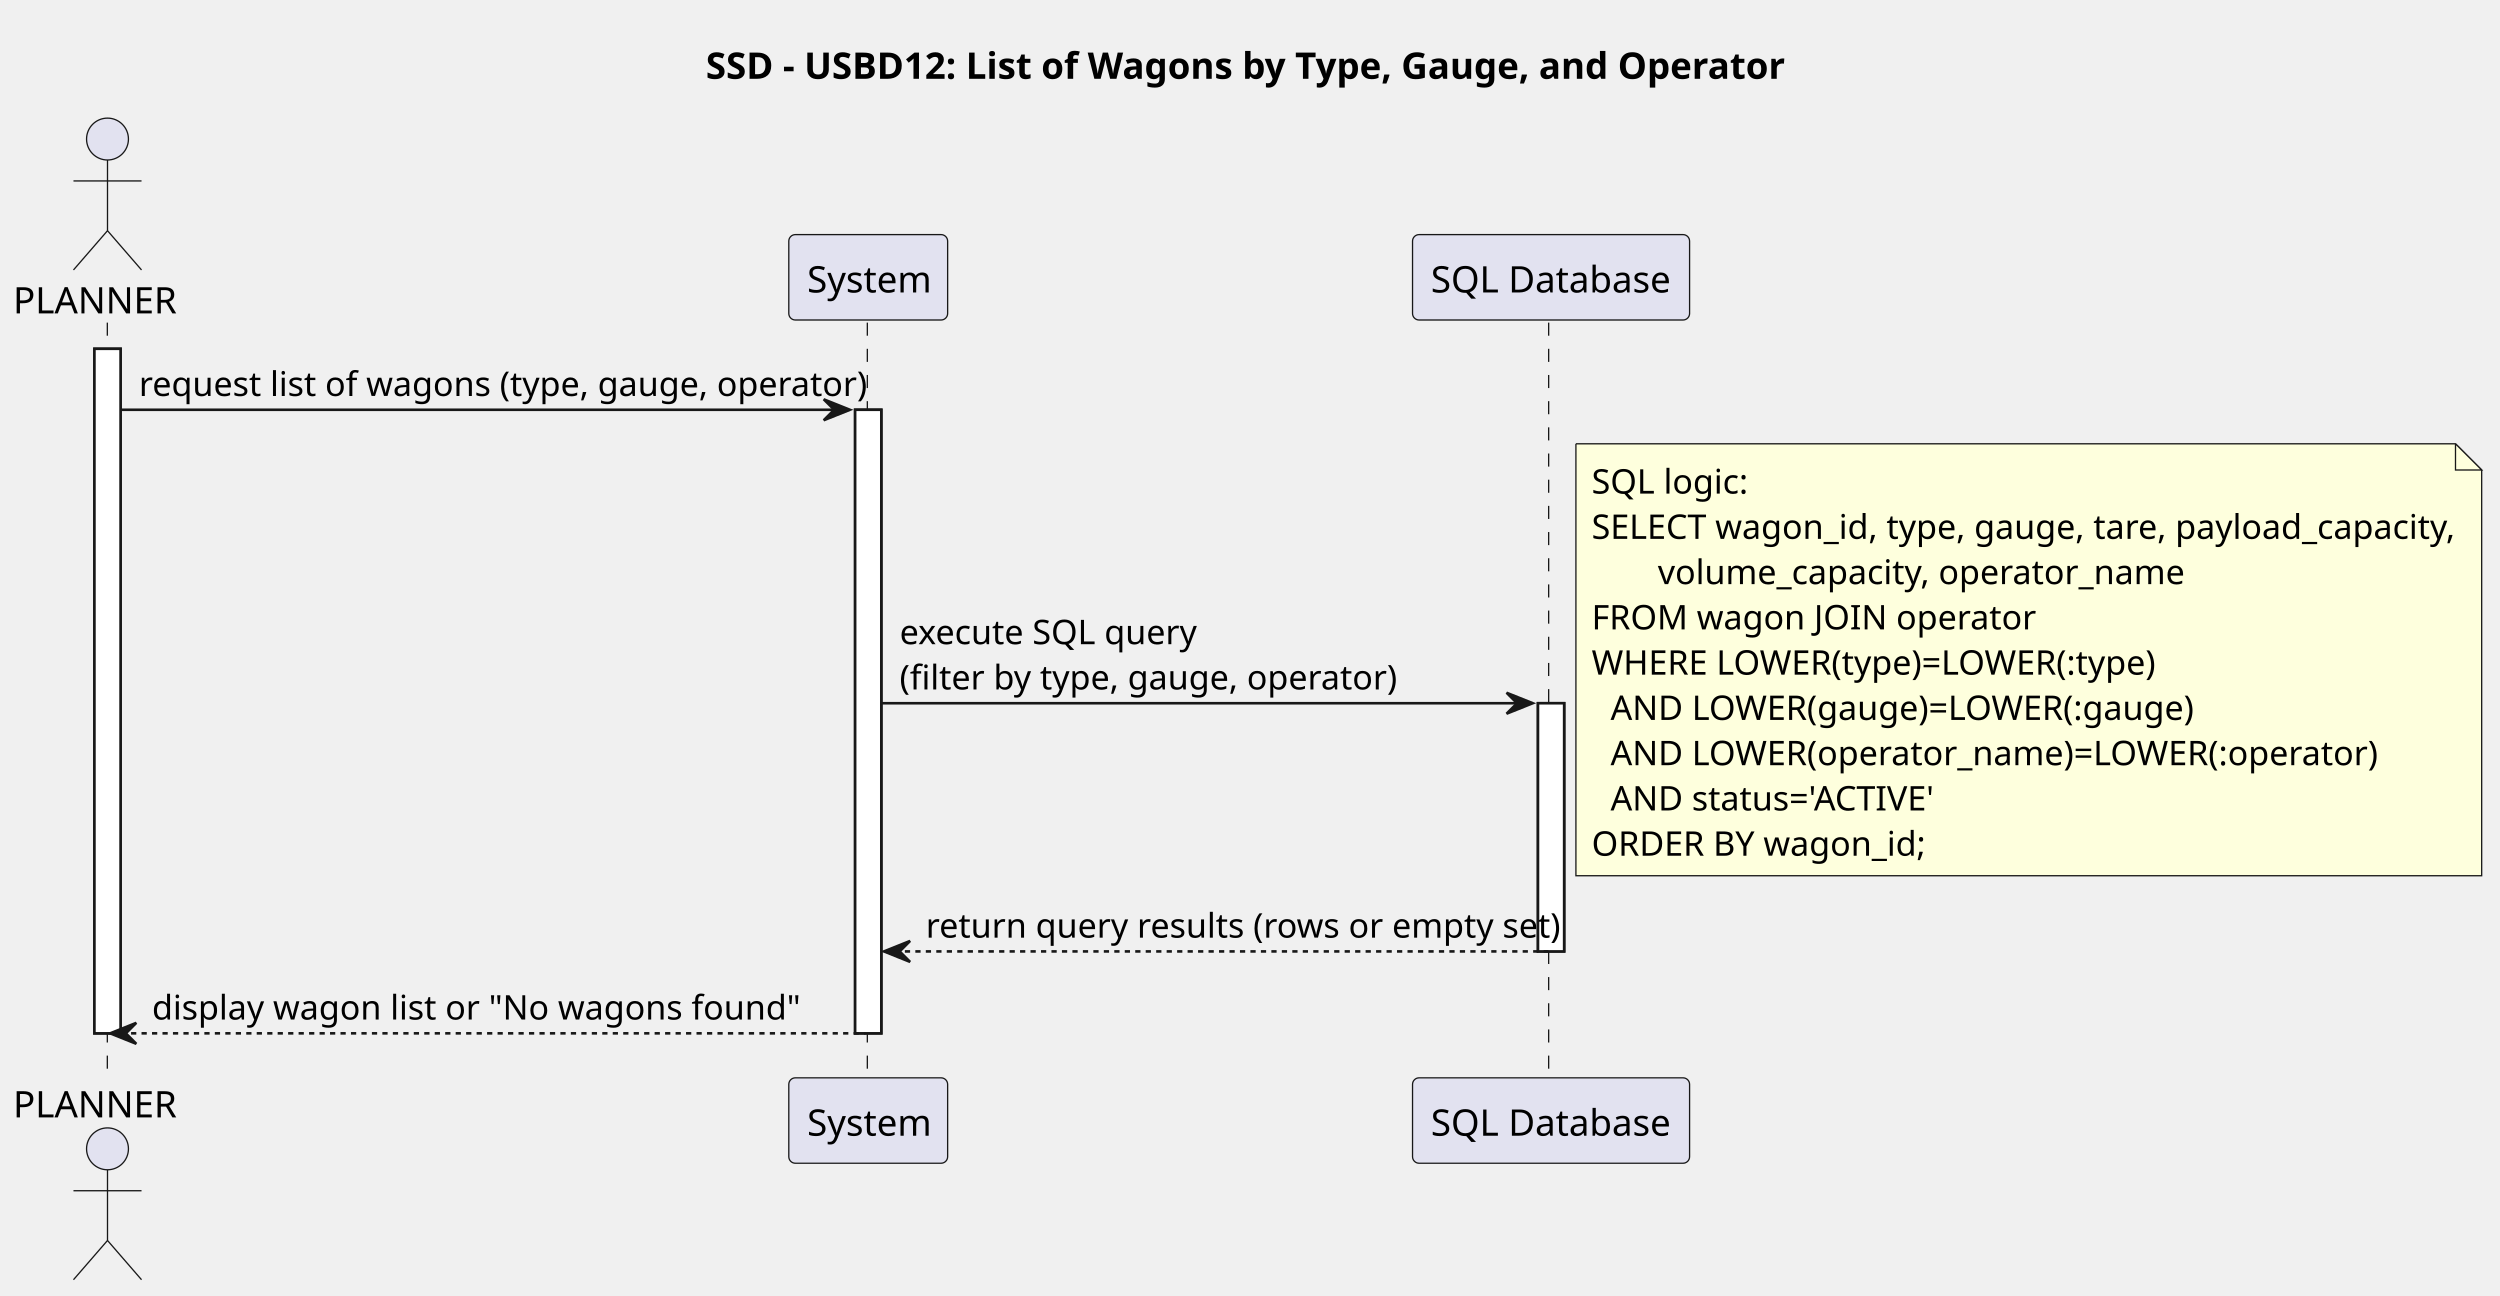
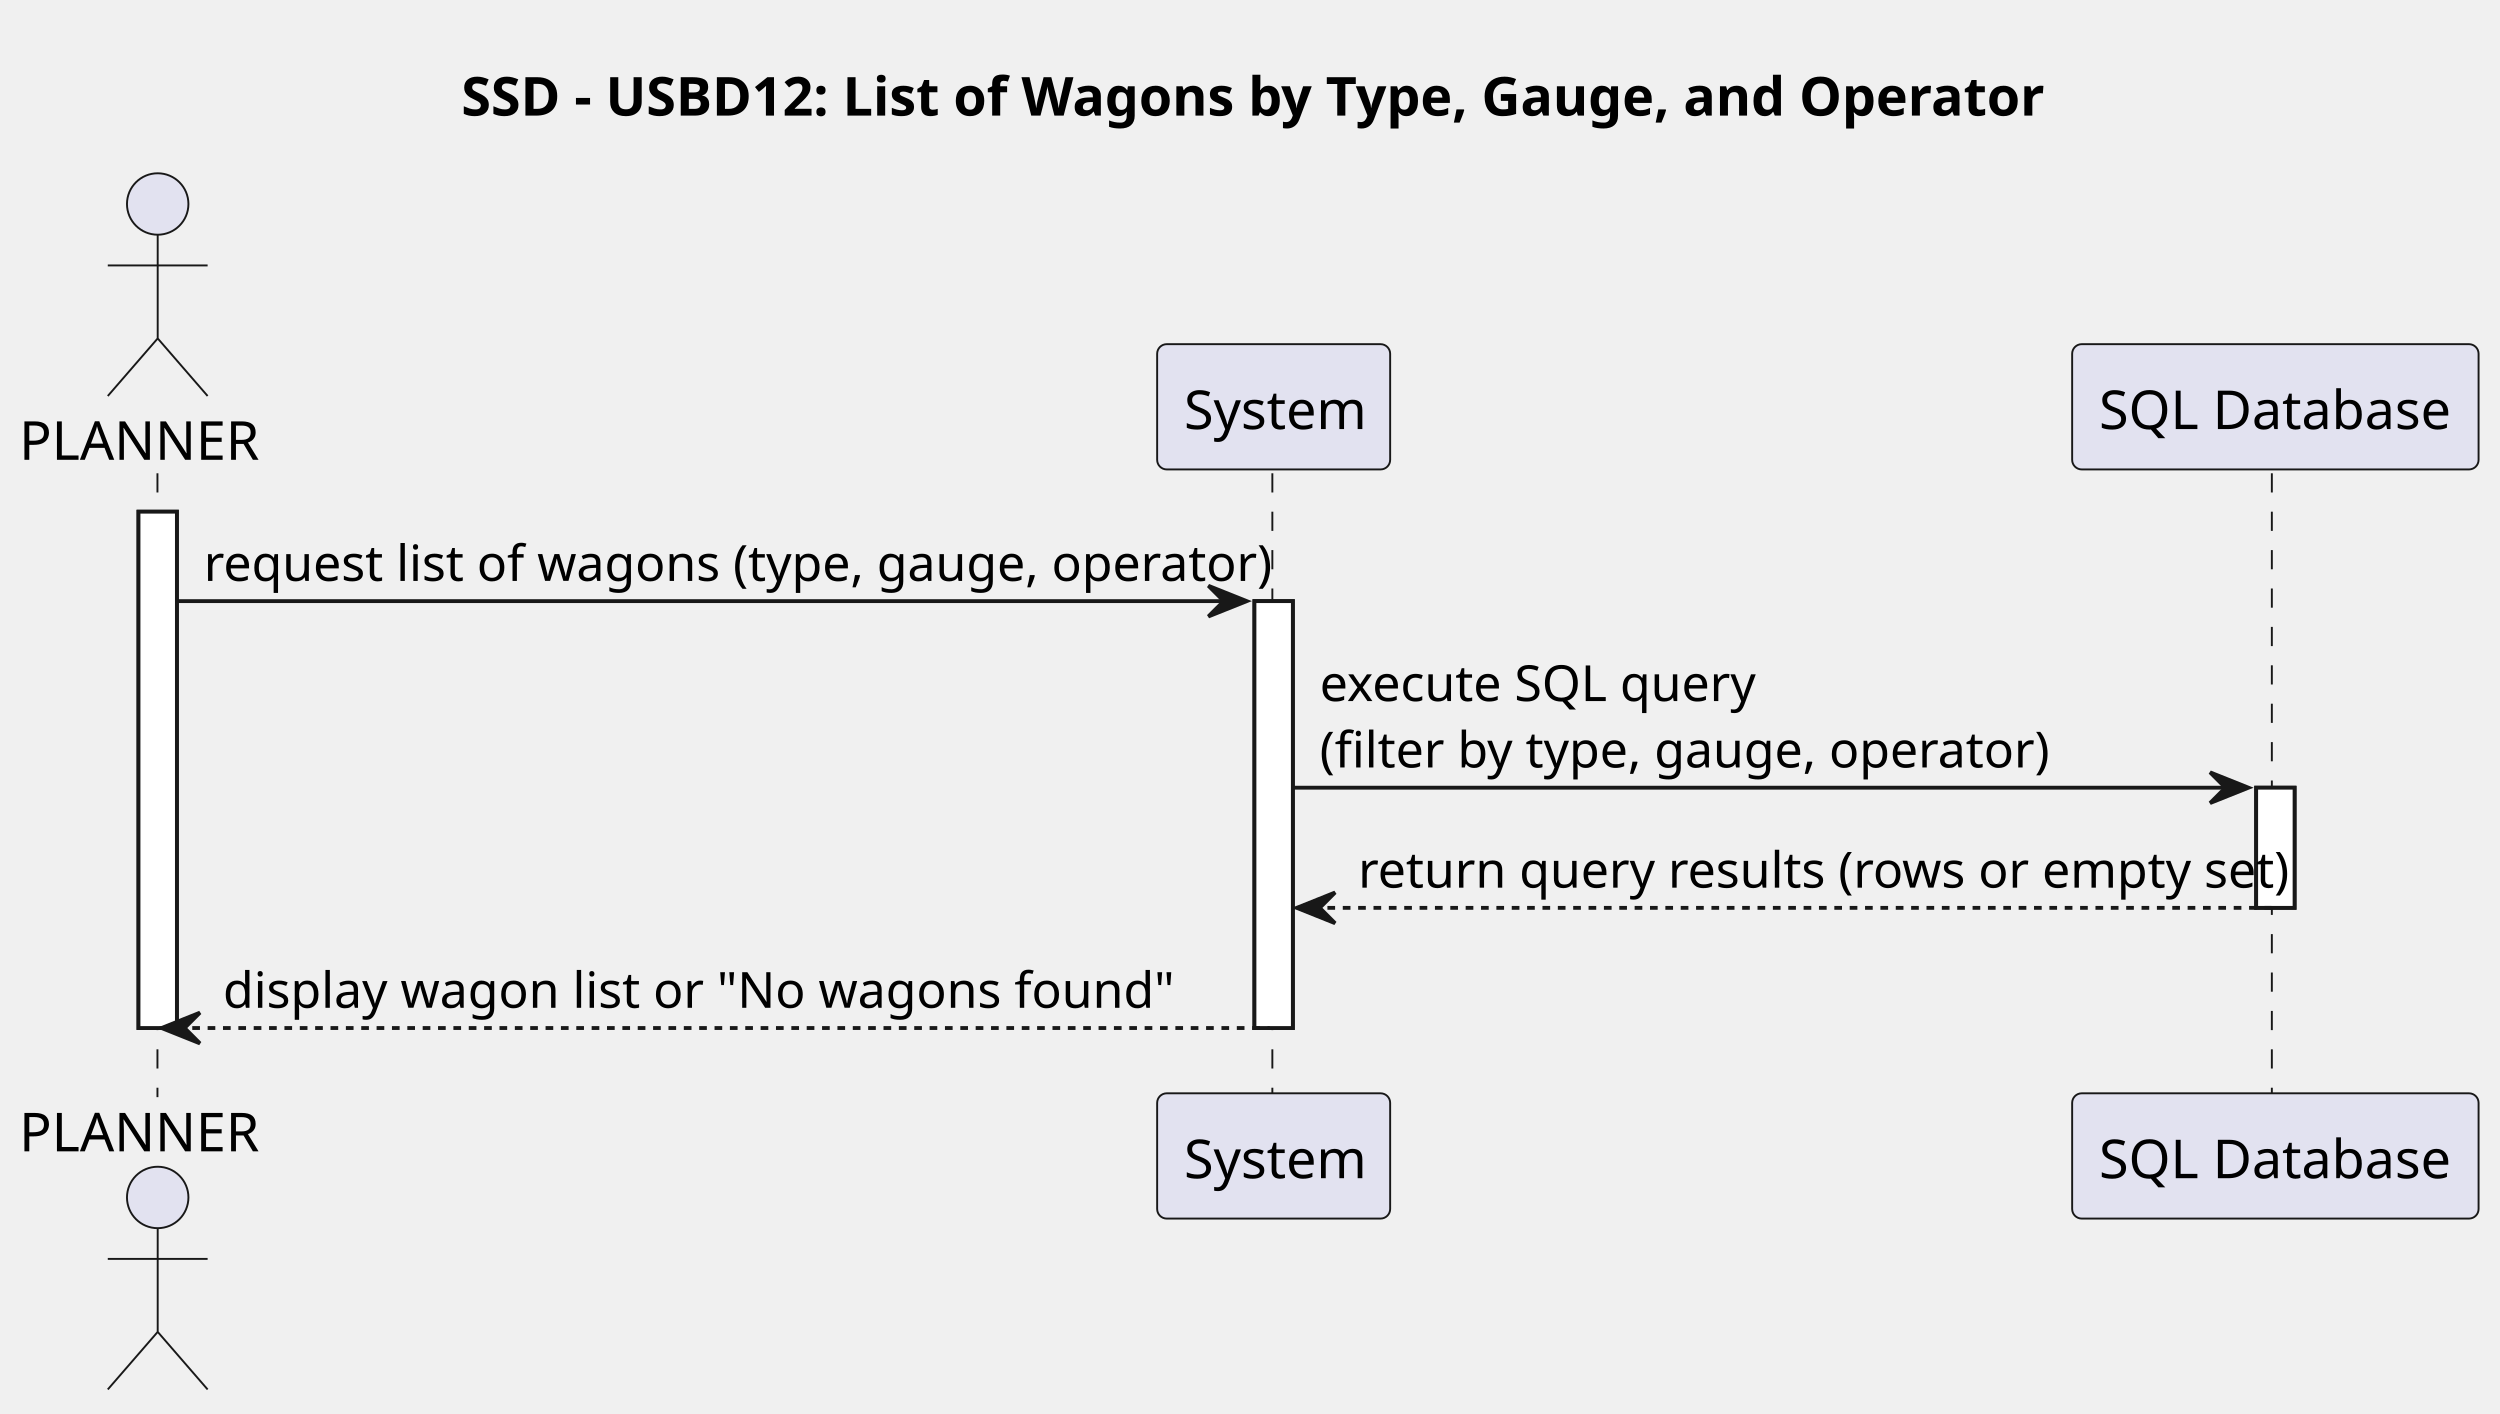
- <svg xmlns="http://www.w3.org/2000/svg" contentStyleType="text/css" height="495px" preserveAspectRatio="none" style="width:955px;height:495px;background:#FFFFFF;" version="1.1" viewBox="0 0 955 495" width="955px" zoomAndPan="magnify">
+ <svg xmlns="http://www.w3.org/2000/svg" contentStyleType="text/css" height="368px" preserveAspectRatio="none" style="width:651px;height:368px;background:#FFFFFF;" version="1.1" viewBox="0 0 651 368" width="651px" zoomAndPan="magnify">
  <defs />
  <g>
-     <text fill="#000000" font-family="sans-serif" font-size="14" font-weight="bold" lengthAdjust="spacing" textLength="409.165" x="269.633" y="30.107">SSD - USBD12: List of Wagons by Type, Gauge, and Operator</text>
-     <rect fill="#FFFFFF" height="261.492" style="stroke:#181818;stroke-width:1.0;" width="10" x="36.065" y="133.242" />
-     <rect fill="#FFFFFF" height="238.201" style="stroke:#181818;stroke-width:1.0;" width="10" x="326.659" y="156.533" />
-     <rect fill="#FFFFFF" height="94.81" style="stroke:#181818;stroke-width:1.0;" width="10" x="587.505" y="268.634" />
-     <line style="stroke:#181818;stroke-width:0.5;stroke-dasharray:5.0,5.0;" x1="41" x2="41" y1="123.242" y2="412.734" />
-     <line style="stroke:#181818;stroke-width:0.5;stroke-dasharray:5.0,5.0;" x1="331.321" x2="331.321" y1="123.242" y2="412.734" />
-     <line style="stroke:#181818;stroke-width:0.5;stroke-dasharray:5.0,5.0;" x1="591.588" x2="591.588" y1="123.242" y2="412.734" />
+     <text fill="#000000" font-family="sans-serif" font-size="14" font-weight="bold" lengthAdjust="spacing" textLength="409.165" x="120.128" y="30.107">SSD - USBD12: List of Wagons by Type, Gauge, and Operator</text>
+     <rect fill="#FFFFFF" height="134.455" style="stroke:#181818;stroke-width:1.0;" width="10" x="36.065" y="133.242" />
+     <rect fill="#FFFFFF" height="111.164" style="stroke:#181818;stroke-width:1.0;" width="10" x="326.659" y="156.533" />
+     <rect fill="#FFFFFF" height="31.291" style="stroke:#181818;stroke-width:1.0;" width="10" x="587.505" y="205.115" />
+     <line style="stroke:#181818;stroke-width:0.5;stroke-dasharray:5.0,5.0;" x1="41" x2="41" y1="123.242" y2="285.697" />
+     <line style="stroke:#181818;stroke-width:0.5;stroke-dasharray:5.0,5.0;" x1="331.321" x2="331.321" y1="123.242" y2="285.697" />
+     <line style="stroke:#181818;stroke-width:0.5;stroke-dasharray:5.0,5.0;" x1="591.588" x2="591.588" y1="123.242" y2="285.697" />
    <text fill="#000000" font-family="sans-serif" font-size="14" lengthAdjust="spacing" textLength="66.131" x="5" y="119.728">PLANNER</text>
    <ellipse cx="41.065" cy="53.121" fill="#E2E2F0" rx="8" ry="8" style="stroke:#181818;stroke-width:0.5;" />
    <path d="M41.065,61.121 L41.065,88.121 M28.065,69.121 L54.065,69.121 M41.065,88.121 L28.065,103.121 M41.065,88.121 L54.065,103.121 " fill="none" style="stroke:#181818;stroke-width:0.5;" />
-     <text fill="#000000" font-family="sans-serif" font-size="14" lengthAdjust="spacing" textLength="66.131" x="5" y="426.842">PLANNER</text>
-     <ellipse cx="41.065" cy="438.856" fill="#E2E2F0" rx="8" ry="8" style="stroke:#181818;stroke-width:0.5;" />
-     <path d="M41.065,446.856 L41.065,473.856 M28.065,454.856 L54.065,454.856 M41.065,473.856 L28.065,488.856 M41.065,473.856 L54.065,488.856 " fill="none" style="stroke:#181818;stroke-width:0.5;" />
+     <text fill="#000000" font-family="sans-serif" font-size="14" lengthAdjust="spacing" textLength="66.131" x="5" y="299.805">PLANNER</text>
+     <ellipse cx="41.065" cy="311.818" fill="#E2E2F0" rx="8" ry="8" style="stroke:#181818;stroke-width:0.5;" />
+     <path d="M41.065,319.818 L41.065,346.818 M28.065,327.818 L54.065,327.818 M41.065,346.818 L28.065,361.818 M41.065,346.818 L54.065,361.818 " fill="none" style="stroke:#181818;stroke-width:0.5;" />
    <rect fill="#E2E2F0" height="32.621" rx="2.5" ry="2.5" style="stroke:#181818;stroke-width:0.5;" width="60.676" x="301.321" y="89.621" />
    <text fill="#000000" font-family="sans-serif" font-size="14" lengthAdjust="spacing" textLength="46.676" x="308.321" y="111.728">System</text>
-     <rect fill="#E2E2F0" height="32.621" rx="2.5" ry="2.5" style="stroke:#181818;stroke-width:0.5;" width="60.676" x="301.321" y="411.734" />
-     <text fill="#000000" font-family="sans-serif" font-size="14" lengthAdjust="spacing" textLength="46.676" x="308.321" y="433.842">System</text>
+     <rect fill="#E2E2F0" height="32.621" rx="2.5" ry="2.5" style="stroke:#181818;stroke-width:0.5;" width="60.676" x="301.321" y="284.697" />
+     <text fill="#000000" font-family="sans-serif" font-size="14" lengthAdjust="spacing" textLength="46.676" x="308.321" y="306.805">System</text>
    <rect fill="#E2E2F0" height="32.621" rx="2.5" ry="2.5" style="stroke:#181818;stroke-width:0.5;" width="105.834" x="539.588" y="89.621" />
    <text fill="#000000" font-family="sans-serif" font-size="14" lengthAdjust="spacing" textLength="91.834" x="546.588" y="111.728">SQL Database</text>
-     <rect fill="#E2E2F0" height="32.621" rx="2.5" ry="2.5" style="stroke:#181818;stroke-width:0.5;" width="105.834" x="539.588" y="411.734" />
-     <text fill="#000000" font-family="sans-serif" font-size="14" lengthAdjust="spacing" textLength="91.834" x="546.588" y="433.842">SQL Database</text>
-     <rect fill="#FFFFFF" height="261.492" style="stroke:#181818;stroke-width:1.0;" width="10" x="36.065" y="133.242" />
-     <rect fill="#FFFFFF" height="238.201" style="stroke:#181818;stroke-width:1.0;" width="10" x="326.659" y="156.533" />
-     <rect fill="#FFFFFF" height="94.81" style="stroke:#181818;stroke-width:1.0;" width="10" x="587.505" y="268.634" />
+     <rect fill="#E2E2F0" height="32.621" rx="2.5" ry="2.5" style="stroke:#181818;stroke-width:0.5;" width="105.834" x="539.588" y="284.697" />
+     <text fill="#000000" font-family="sans-serif" font-size="14" lengthAdjust="spacing" textLength="91.834" x="546.588" y="306.805">SQL Database</text>
+     <rect fill="#FFFFFF" height="134.455" style="stroke:#181818;stroke-width:1.0;" width="10" x="36.065" y="133.242" />
+     <rect fill="#FFFFFF" height="111.164" style="stroke:#181818;stroke-width:1.0;" width="10" x="326.659" y="156.533" />
+     <rect fill="#FFFFFF" height="31.291" style="stroke:#181818;stroke-width:1.0;" width="10" x="587.505" y="205.115" />
    <polygon fill="#181818" points="314.659,152.533,324.659,156.533,314.659,160.533,318.659,156.533" style="stroke:#181818;stroke-width:1.0;" />
    <line style="stroke:#181818;stroke-width:1.0;" x1="46.065" x2="320.659" y1="156.533" y2="156.533" />
    <text fill="#000000" font-family="sans-serif" font-size="13" lengthAdjust="spacing" textLength="261.593" x="53.065" y="151.27">request list of wagons (type, gauge, operator)</text>
-     <polygon fill="#181818" points="575.505,264.634,585.505,268.634,575.505,272.634,579.505,268.634" style="stroke:#181818;stroke-width:1.0;" />
-     <line style="stroke:#181818;stroke-width:1.0;" x1="336.659" x2="581.505" y1="268.634" y2="268.634" />
-     <text fill="#000000" font-family="sans-serif" font-size="13" lengthAdjust="spacing" textLength="111.287" x="343.659" y="246.08">execute SQL query</text>
-     <text fill="#000000" font-family="sans-serif" font-size="13" lengthAdjust="spacing" textLength="177.76" x="343.659" y="263.371">(filter by type, gauge, operator)</text>
-     <path d="M602,169.533 L602,334.533 L948,334.533 L948,179.533 L938,169.533 L602,169.533 " fill="#FEFFDD" style="stroke:#181818;stroke-width:0.5;" />
-     <path d="M938,169.533 L938,179.533 L948,179.533 L938,169.533 " fill="#FEFFDD" style="stroke:#181818;stroke-width:0.5;" />
-     <text fill="#000000" font-family="sans-serif" font-size="13" lengthAdjust="spacing" textLength="59.973" x="608" y="188.561">SQL logic:</text>
-     <text fill="#000000" font-family="sans-serif" font-size="13" lengthAdjust="spacing" textLength="325.927" x="608" y="205.852">SELECT wagon_id, type, gauge, tare, payload_capacity,</text>
-     <text fill="#000000" font-family="sans-serif" font-size="13" lengthAdjust="spacing" textLength="192.22" x="633.283" y="223.144">volume_capacity, operator_name</text>
-     <text fill="#000000" font-family="sans-serif" font-size="13" lengthAdjust="spacing" textLength="165.445" x="608" y="240.435">FROM wagon JOIN operator</text>
-     <text fill="#000000" font-family="sans-serif" font-size="13" lengthAdjust="spacing" textLength="225.005" x="608" y="257.726">WHERE LOWER(type)=LOWER(:type)</text>
-     <text fill="#000000" font-family="sans-serif" font-size="13" lengthAdjust="spacing" textLength="227.221" x="615.224" y="275.017">AND LOWER(gauge)=LOWER(:gauge)</text>
-     <text fill="#000000" font-family="sans-serif" font-size="13" lengthAdjust="spacing" textLength="291.51" x="615.224" y="292.308">AND LOWER(operator_name)=LOWER(:operator)</text>
-     <text fill="#000000" font-family="sans-serif" font-size="13" lengthAdjust="spacing" textLength="125.252" x="615.224" y="309.599">AND status='ACTIVE'</text>
-     <text fill="#000000" font-family="sans-serif" font-size="13" lengthAdjust="spacing" textLength="130.781" x="608" y="326.89">ORDER BY wagon_id;</text>
-     <polygon fill="#181818" points="347.659,359.443,337.659,363.443,347.659,367.443,343.659,363.443" style="stroke:#181818;stroke-width:1.0;" />
-     <line style="stroke:#181818;stroke-width:1.0;stroke-dasharray:2.0,2.0;" x1="341.659" x2="591.505" y1="363.443" y2="363.443" />
-     <text fill="#000000" font-family="sans-serif" font-size="13" lengthAdjust="spacing" textLength="226.846" x="353.659" y="358.181">return query results (rows or empty set)</text>
-     <polygon fill="#181818" points="52.065,390.734,42.065,394.734,52.065,398.734,48.065,394.734" style="stroke:#181818;stroke-width:1.0;" />
-     <line style="stroke:#181818;stroke-width:1.0;stroke-dasharray:2.0,2.0;" x1="46.065" x2="330.659" y1="394.734" y2="394.734" />
-     <text fill="#000000" font-family="sans-serif" font-size="13" lengthAdjust="spacing" textLength="231.08" x="58.065" y="389.472">display wagon list or "No wagons found"</text>
+     <polygon fill="#181818" points="575.505,201.115,585.505,205.115,575.505,209.115,579.505,205.115" style="stroke:#181818;stroke-width:1.0;" />
+     <line style="stroke:#181818;stroke-width:1.0;" x1="336.659" x2="581.505" y1="205.115" y2="205.115" />
+     <text fill="#000000" font-family="sans-serif" font-size="13" lengthAdjust="spacing" textLength="111.287" x="343.659" y="182.561">execute SQL query</text>
+     <text fill="#000000" font-family="sans-serif" font-size="13" lengthAdjust="spacing" textLength="177.76" x="343.659" y="199.852">(filter by type, gauge, operator)</text>
+     <polygon fill="#181818" points="347.659,232.406,337.659,236.406,347.659,240.406,343.659,236.406" style="stroke:#181818;stroke-width:1.0;" />
+     <line style="stroke:#181818;stroke-width:1.0;stroke-dasharray:2.0,2.0;" x1="341.659" x2="591.505" y1="236.406" y2="236.406" />
+     <text fill="#000000" font-family="sans-serif" font-size="13" lengthAdjust="spacing" textLength="226.846" x="353.659" y="231.144">return query results (rows or empty set)</text>
+     <polygon fill="#181818" points="52.065,263.697,42.065,267.697,52.065,271.697,48.065,267.697" style="stroke:#181818;stroke-width:1.0;" />
+     <line style="stroke:#181818;stroke-width:1.0;stroke-dasharray:2.0,2.0;" x1="46.065" x2="330.659" y1="267.697" y2="267.697" />
+     <text fill="#000000" font-family="sans-serif" font-size="13" lengthAdjust="spacing" textLength="231.08" x="58.065" y="262.435">display wagon list or "No wagons found"</text>
  </g>
</svg>
